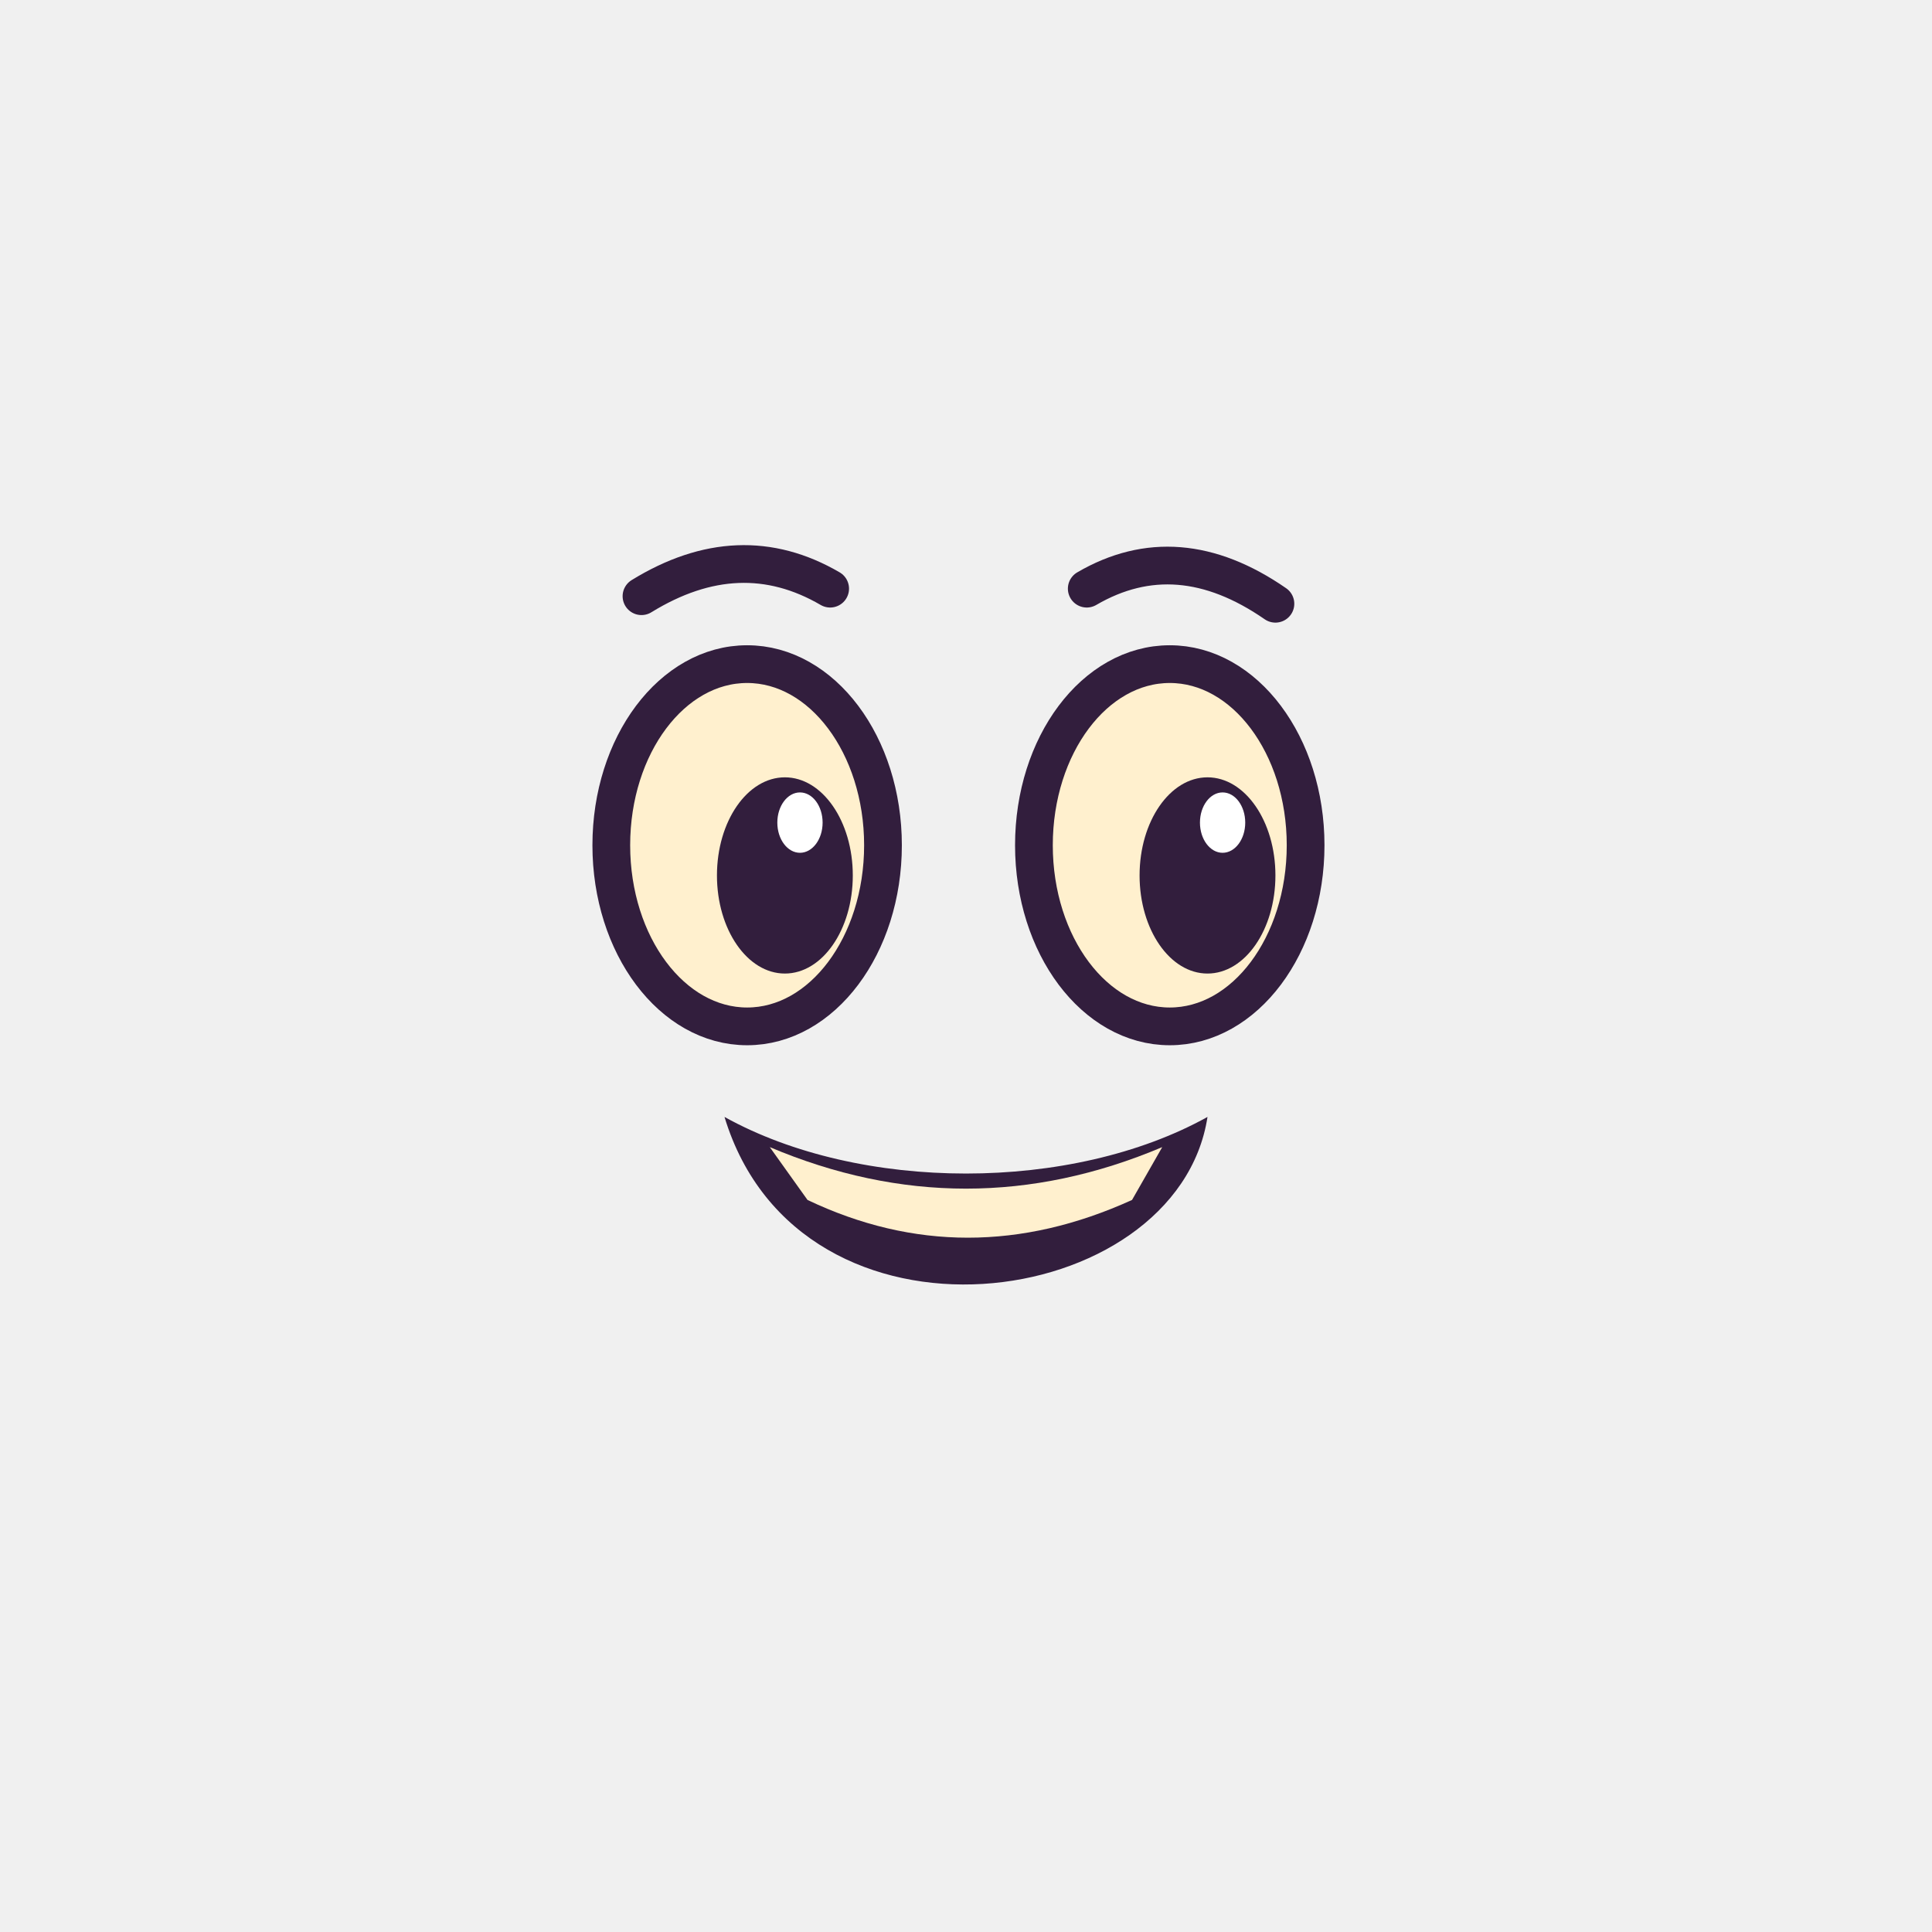
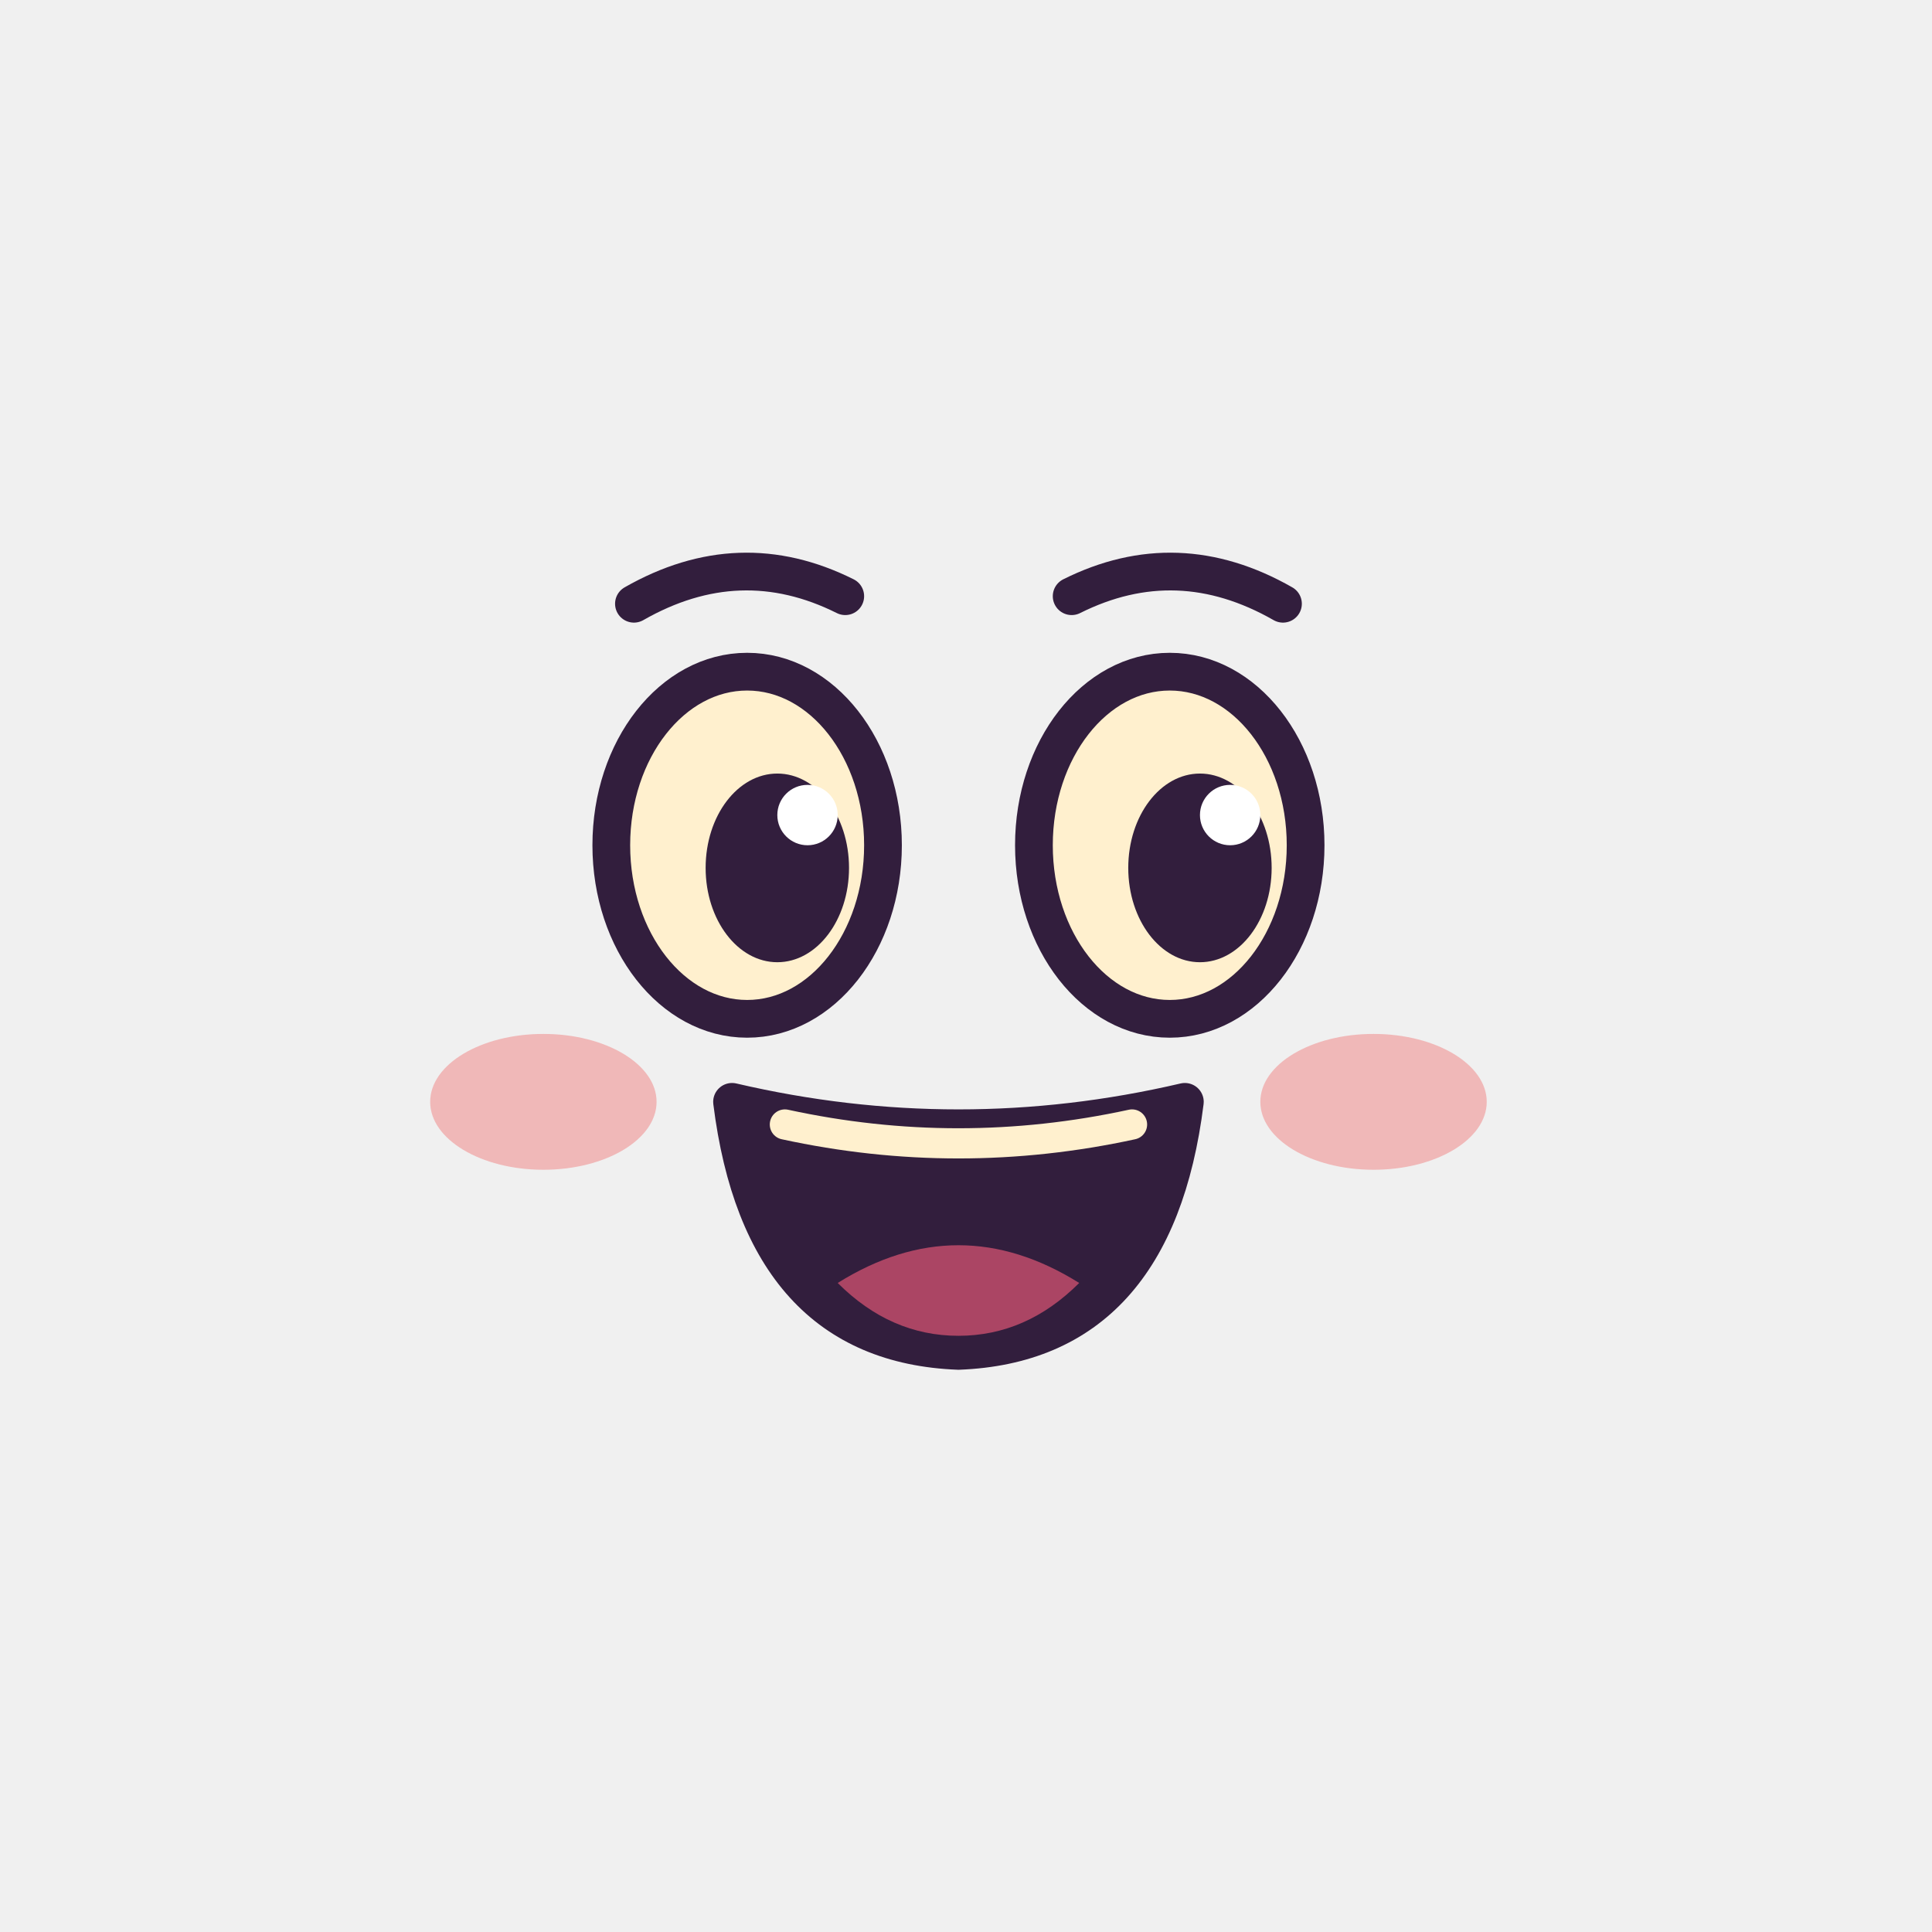
<svg xmlns="http://www.w3.org/2000/svg" width="256" height="256" viewBox="0 0 256 256">
-   <ellipse cx="99" cy="112" rx="18" ry="24" fill="#fff0ce" stroke="#321e3d" stroke-width="5" />
-   <ellipse cx="104" cy="116" rx="9" ry="13" fill="#321e3d" />
-   <ellipse cx="106" cy="109" rx="3" ry="4" fill="white" />
-   <ellipse cx="155" cy="112" rx="18" ry="24" fill="#fff0ce" stroke="#321e3d" stroke-width="5" />
-   <ellipse cx="160" cy="116" rx="9" ry="13" fill="#321e3d" />
-   <ellipse cx="162" cy="109" rx="3" ry="4" fill="white" />
-   <path d="M85 79Q98 71 110 78M144 78Q156 71 169 80" fill="none" stroke="#321e3d" stroke-width="5" stroke-linecap="round" />
-   <path d="M96 148C114 158 142 158 160 148C156 174 106 181 96 148Z" fill="#321e3d" />
-   <path d="M102 152Q128 163 154 152L150 159Q128 169 107 159Z" fill="#fff0ce" />
+   <g stroke="#321E3D" stroke-width="8" stroke-linecap="round" stroke-linejoin="round">
+     <ellipse cx="72" cy="146" rx="15" ry="9" fill="#F08A8A" stroke="none" opacity=".55" />
+     <ellipse cx="182" cy="146" rx="15" ry="9" fill="#F08A8A" stroke="none" opacity=".55" />
+     <ellipse cx="99" cy="112" rx="18" ry="23" fill="#FFF0CE" stroke-width="5" />
+     <ellipse cx="103" cy="115" rx="9.5" ry="12.5" fill="#321E3D" stroke="none" />
+     <circle cx="107" cy="108" r="4" fill="white" stroke="none" />
+     <ellipse cx="155" cy="112" rx="18" ry="23" fill="#FFF0CE" stroke-width="5" />
+     <ellipse cx="159" cy="115" rx="9.5" ry="12.5" fill="#321E3D" stroke="none" />
+     <circle cx="163" cy="108" r="4" fill="white" stroke="none" />
+     <path d="M 84 80 Q 98 72 112 79" fill="none" stroke-width="5" />
+     <path d="M 142 79 Q 156 72 170 80" fill="none" stroke-width="5" />
+     <path d="M 97 146 Q 127 153 157 146 Q 153 178 127 179 Q 101 178 97 146 Z" fill="#321E3D" stroke-width="5" />
+     <path d="M 111 170 Q 127 160 143 170 Q 136 177 127 177 Q 118 177 111 170 Z" fill="#AB4564" stroke="none" />
+     <path d="M 104 149 Q 127 154 150 149" fill="none" stroke="#FFF0CE" stroke-width="4" />
+   </g>
</svg>
